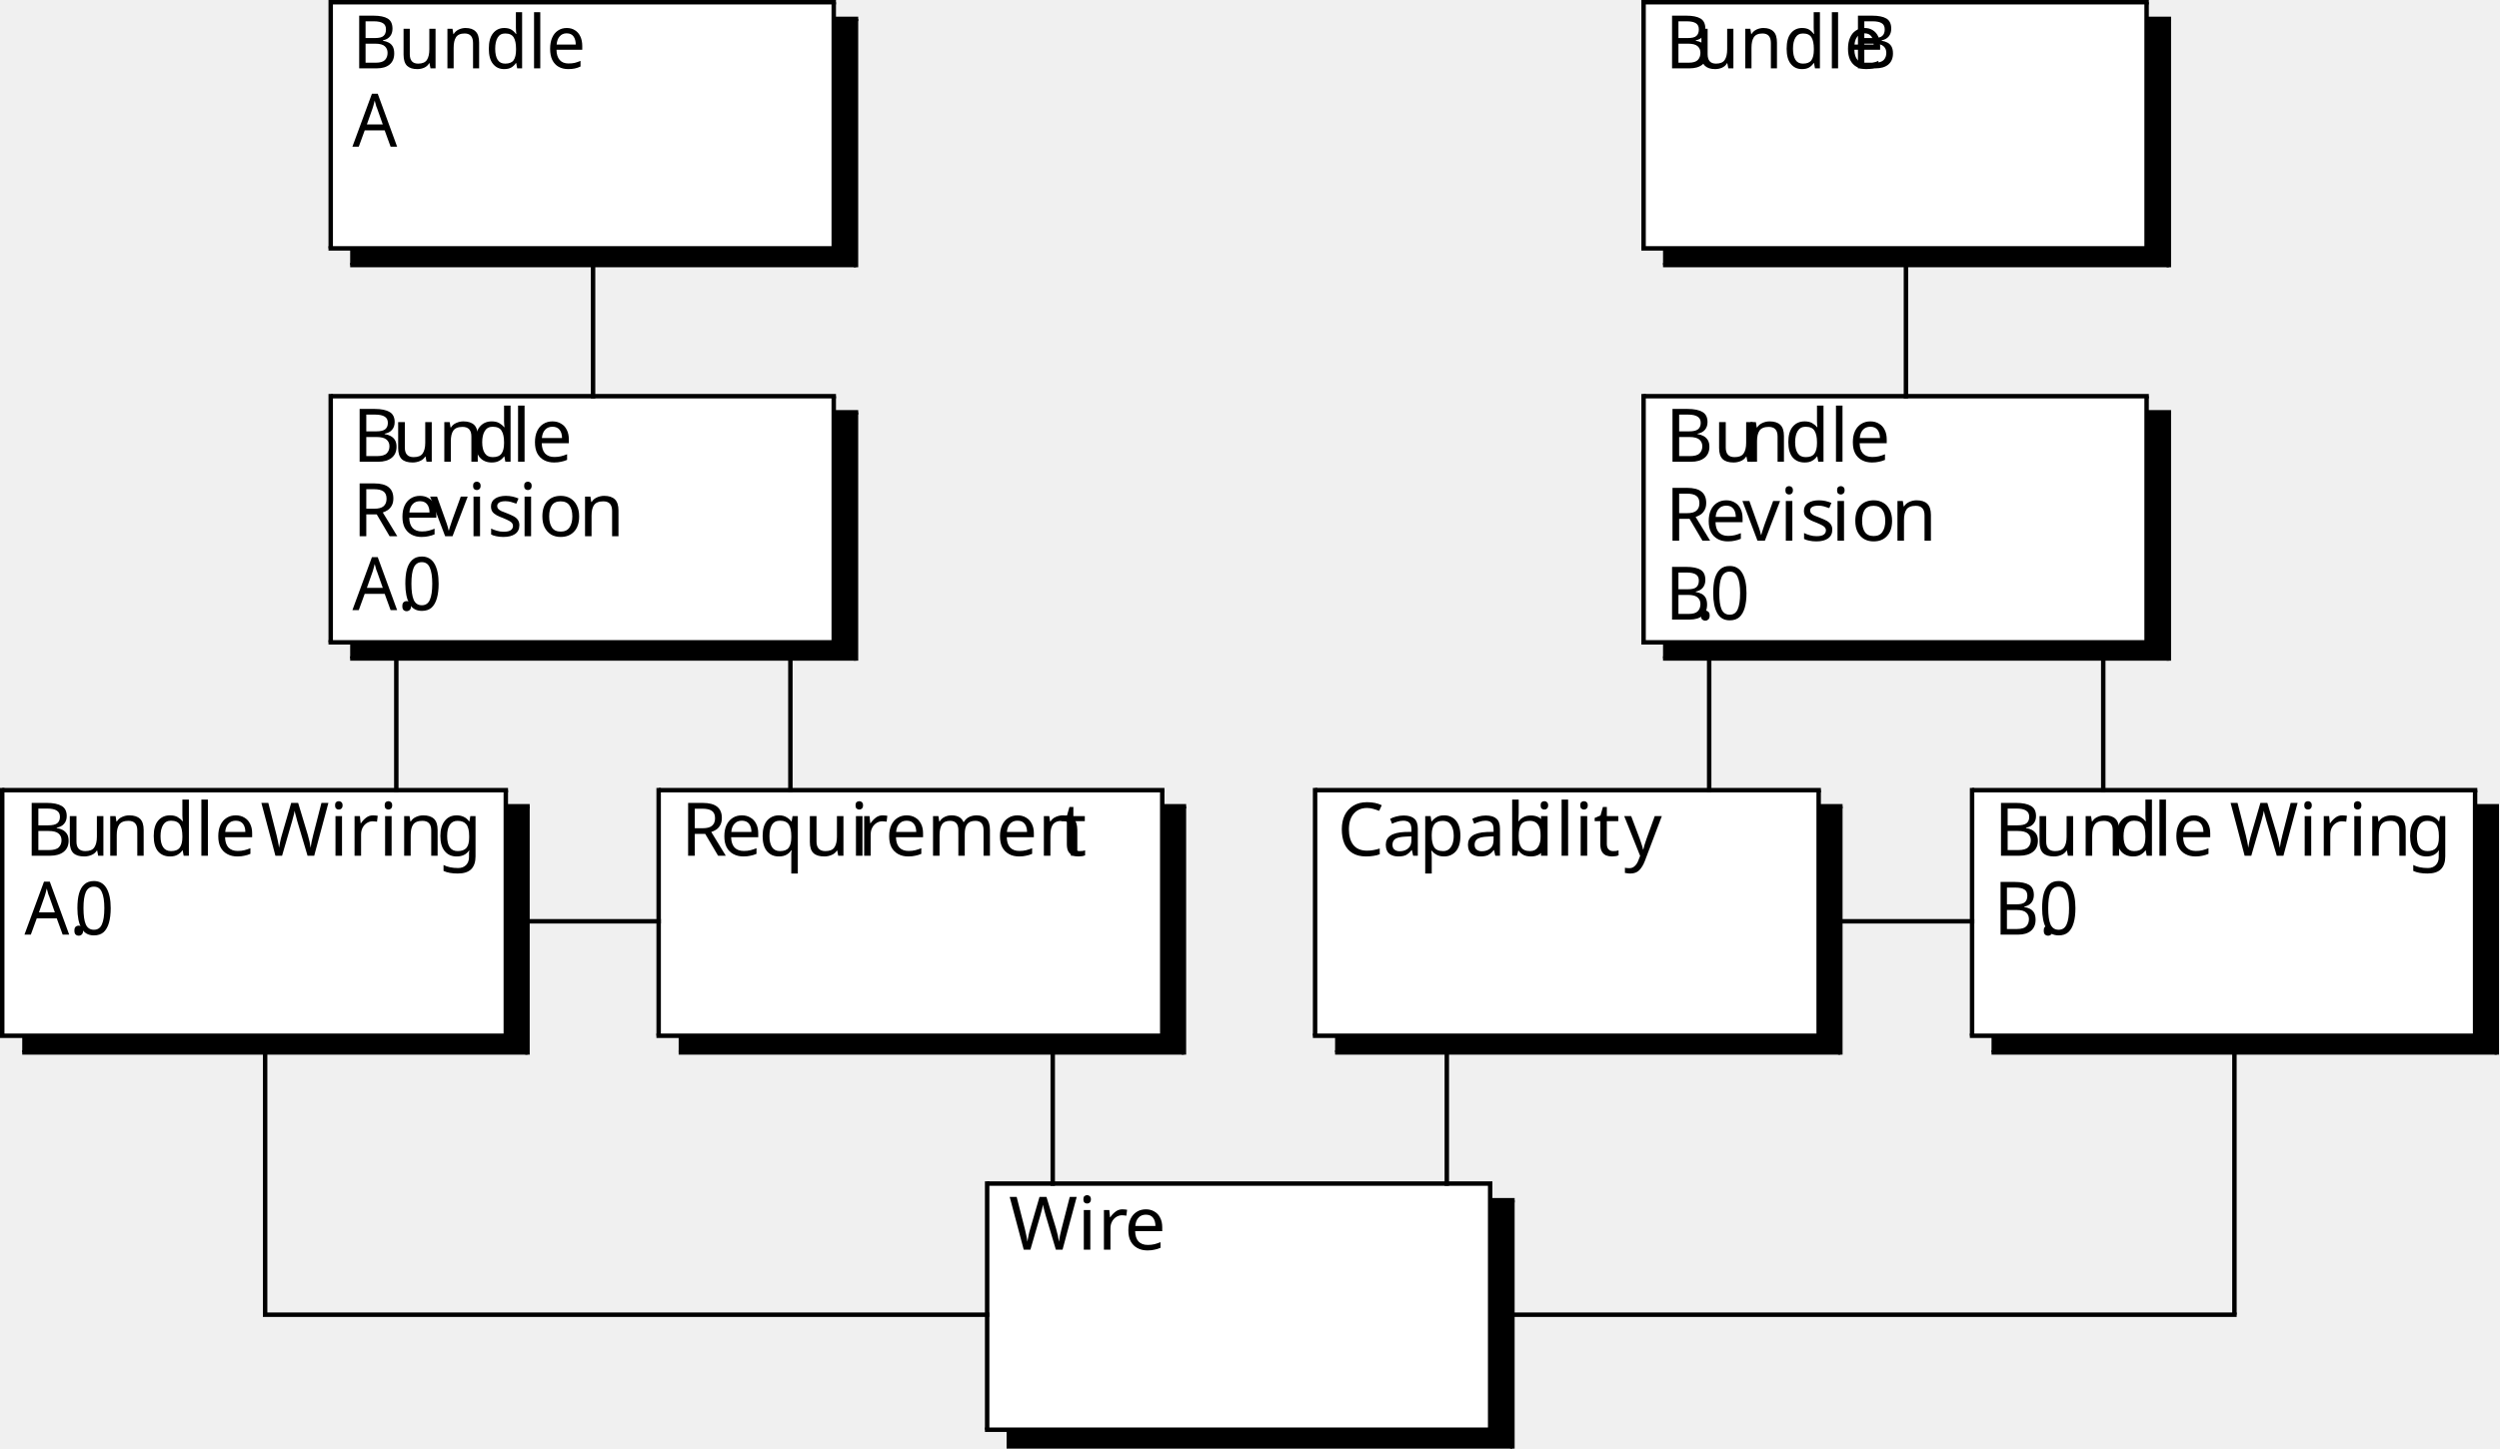
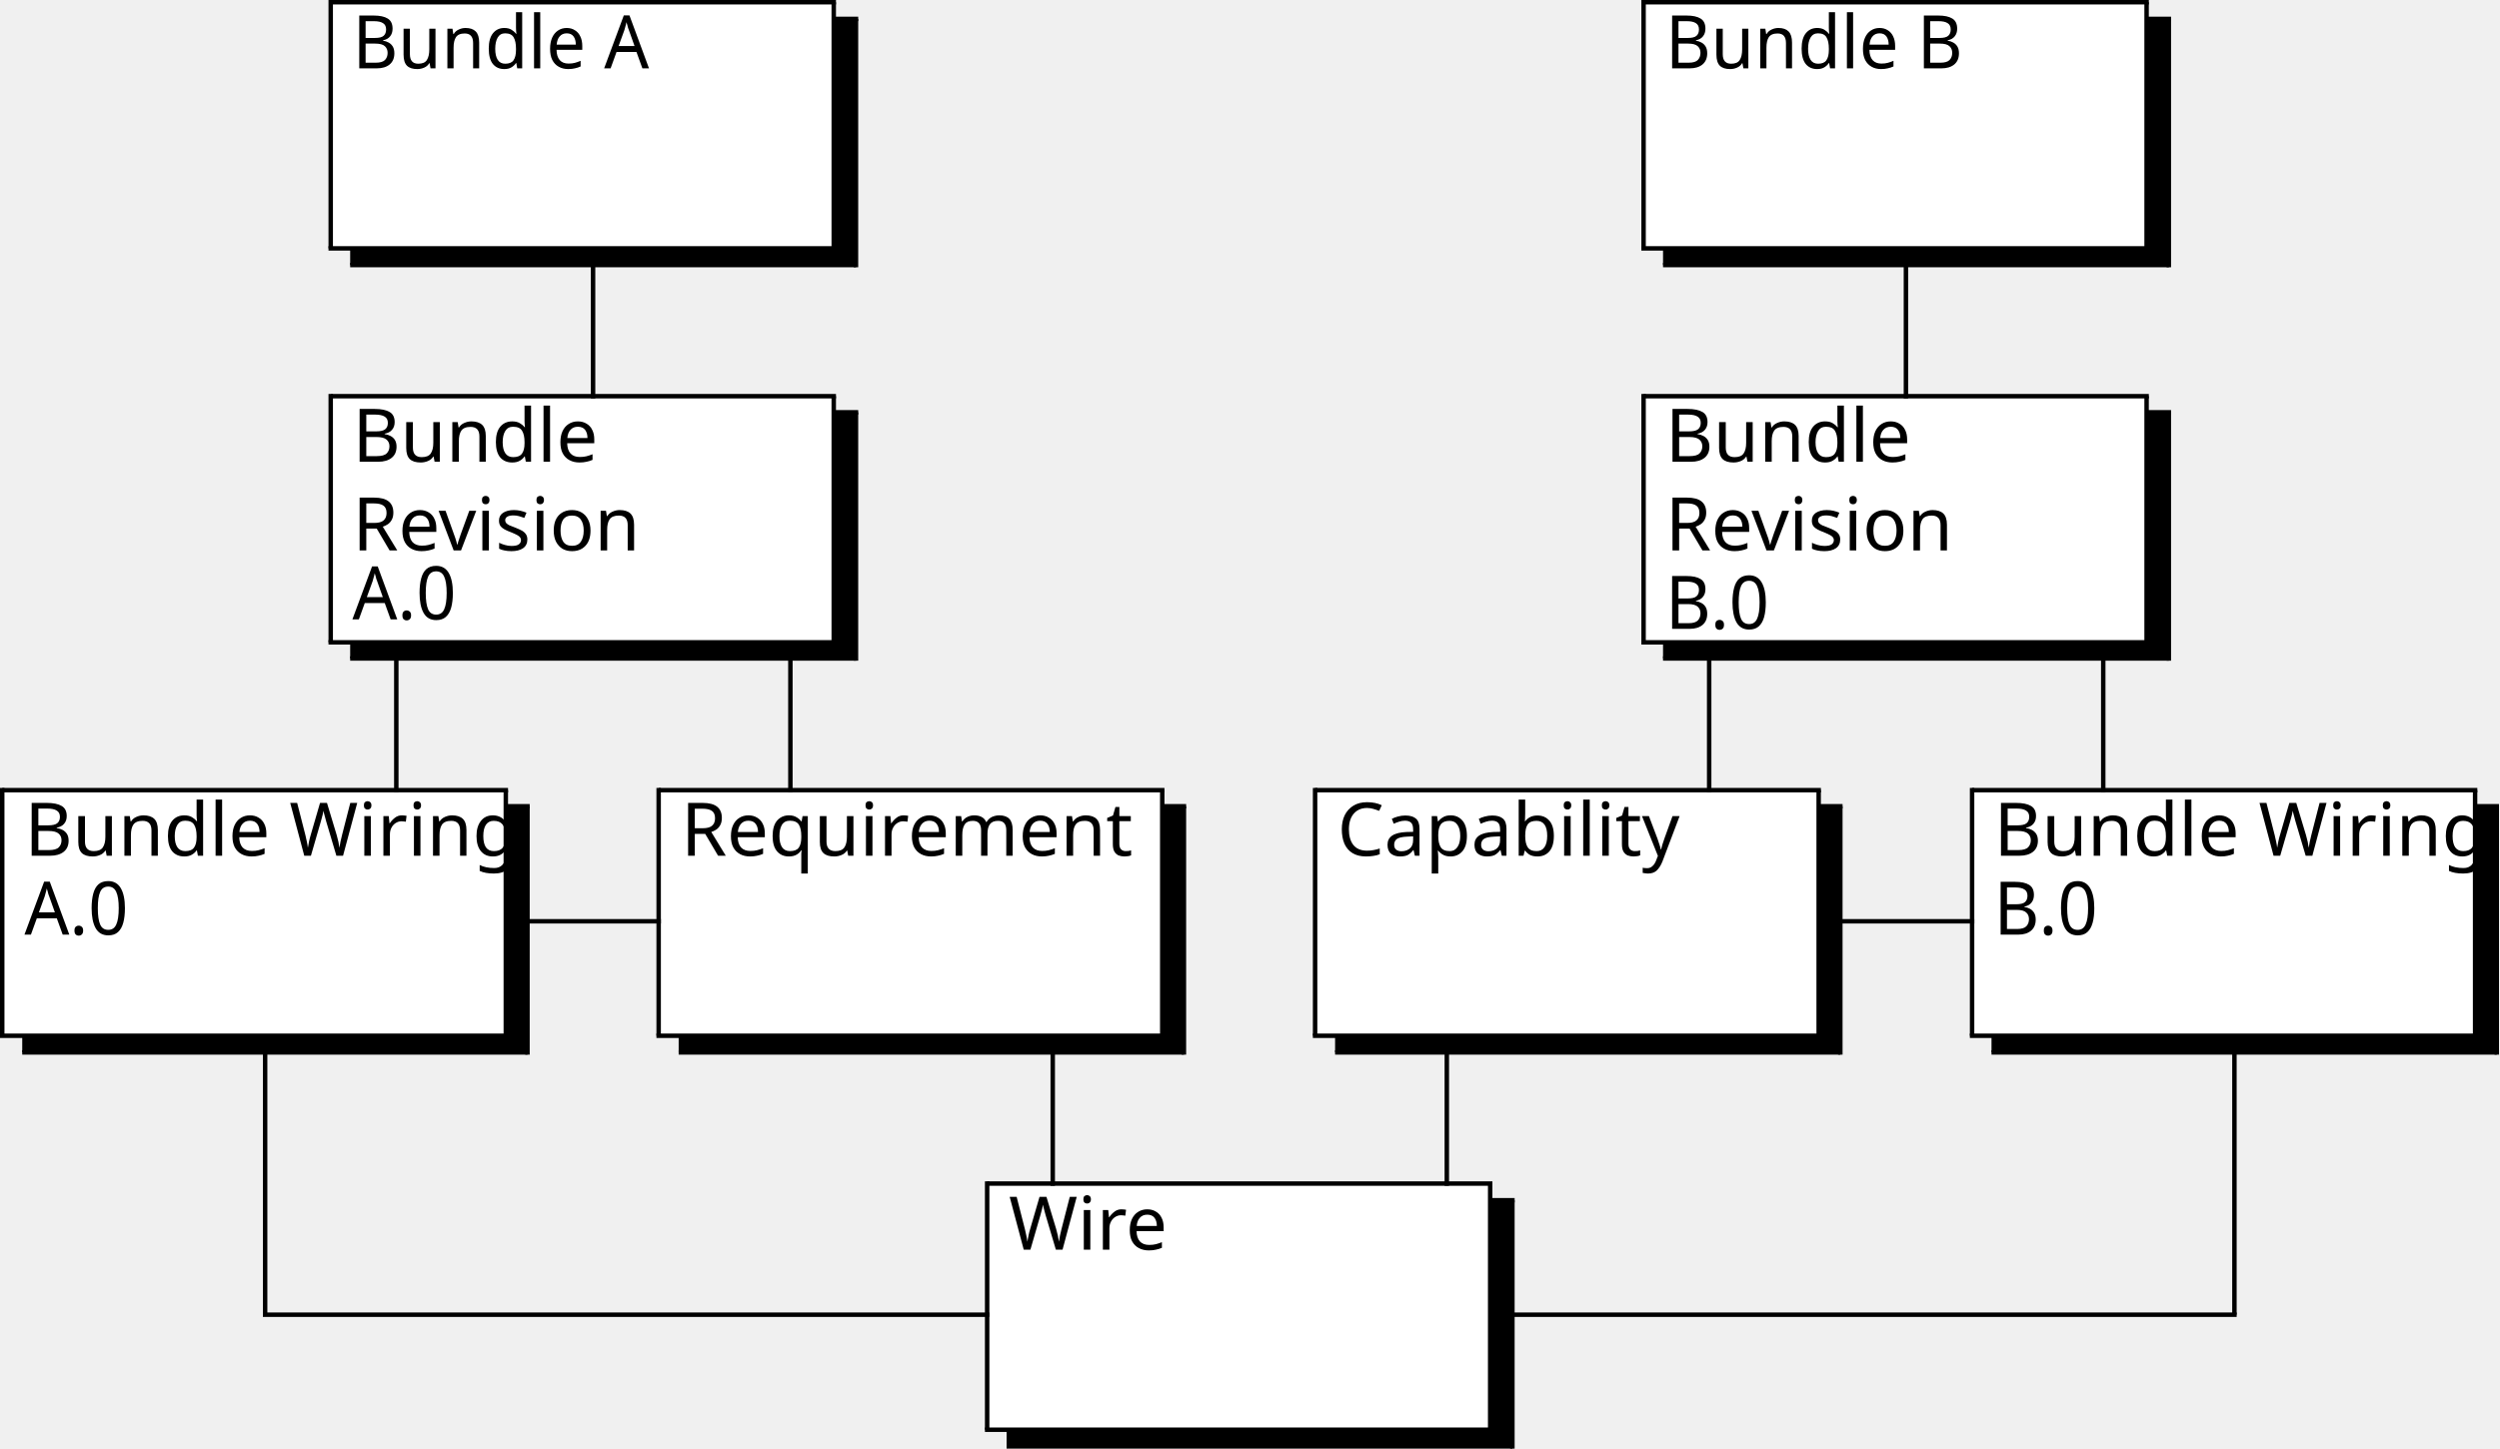
- <svg xmlns="http://www.w3.org/2000/svg" version="1.1" id="Layer_1" x="0px" y="0px" width="269.76px" height="156.42px" viewBox="0 0 269.76 156.42" style="enable-background:new 0 0 269.76 156.42;" xml:space="preserve">
+ <svg xmlns="http://www.w3.org/2000/svg" version="1.1" id="Layer_1" x="0px" y="0px" width="269.76px" height="156.42px" viewBox="0 0 269.76 156.42" enable-background="new 0 0 269.76 156.42" xml:space="preserve">
  <rect x="179.76" y="2.04" width="54.36" height="26.58" />
  <rect x="179.76" y="1.8" width="54.601" height="0.48" />
  <rect x="233.88" y="2.04" width="0.48" height="26.82" />
-   <rect x="179.521" y="28.38" width="54.6" height="0.48" />
+   <rect x="179.521" y="28.38" width="54.601" height="0.48" />
  <rect x="179.521" y="1.8" width="0.479" height="26.82" />
-   <rect x="177.42" y="0.24" style="fill:#FFFFFF;" width="54.301" height="26.58" />
+   <rect x="177.42" y="0.24" fill="#FFFFFF" width="54.302" height="26.58" />
  <rect x="177.42" width="54.54" height="0.48" />
-   <rect x="231.48" y="0.24" width="0.479" height="26.82" />
-   <rect x="177.181" y="26.58" width="54.54" height="0.48" />
+   <rect x="231.479" y="0.24" width="0.479" height="26.82" />
+   <rect x="177.181" y="26.58" width="54.541" height="0.48" />
  <rect x="177.181" width="0.479" height="26.82" />
-   <text transform="matrix(1 0 0 1.0522 179.7598 7.3799)">
-     <tspan x="0" y="0" style="font-family:'ProductusOSGiBookc'; font-size:7.584;">B</tspan>
-     <tspan x="3.307" y="0" style="font-family:'ProductusOSGiBookc'; font-size:7.584;">undle</tspan>
-     <tspan x="18.513" y="0" style="font-family:'ProductusOSGiBookc'; font-size:7.584;"> </tspan>
-     <tspan x="20.067" y="0" style="font-family:'ProductusOSGiBookc'; font-size:7.584;">B</tspan>
-   </text>
+   <text transform="matrix(0.9504 0 0 1 179.7598 7.3799)" font-family="'ProductusOSGiBookc'" font-size="7.98">Bundle B</text>
  <rect x="38.04" y="2.04" width="54.36" height="26.58" />
  <rect x="38.04" y="1.8" width="54.6" height="0.48" />
  <rect x="92.16" y="2.04" width="0.48" height="26.82" />
  <rect x="37.8" y="28.38" width="54.6" height="0.48" />
  <rect x="37.8" y="1.8" width="0.48" height="26.82" />
-   <rect x="35.7" y="0.24" style="fill:#FFFFFF;" width="54.3" height="26.58" />
+   <rect x="35.7" y="0.24" fill="#FFFFFF" width="54.3" height="26.58" />
  <rect x="35.7" width="54.54" height="0.48" />
  <rect x="89.76" y="0.24" width="0.48" height="26.82" />
  <rect x="35.46" y="26.58" width="54.54" height="0.48" />
  <rect x="35.46" width="0.48" height="26.82" />
-   <text transform="matrix(1 0 0 1.0522 38.04 7.3799)" style="font-family:'ProductusOSGiBookc'; font-size:7.584;">Bundle </text>
-   <text transform="matrix(1 0 0 1.0522 38.04 15.8403)" style="font-family:'ProductusOSGiBookc'; font-size:7.584;">A</text>
+   <text transform="matrix(0.9504 0 0 1 38.04 7.3799)" font-family="'ProductusOSGiBookc'" font-size="7.98">Bundle A</text>
  <rect x="38.04" y="44.52" width="54.36" height="26.58" />
-   <rect x="38.04" y="44.28" width="54.6" height="0.48" />
+   <rect x="38.04" y="44.28" width="54.6" height="0.479" />
  <rect x="92.16" y="44.52" width="0.48" height="26.82" />
  <rect x="37.8" y="70.86" width="54.6" height="0.48" />
  <rect x="37.8" y="44.28" width="0.48" height="26.82" />
-   <rect x="35.7" y="42.78" style="fill:#FFFFFF;" width="54.3" height="26.58" />
+   <rect x="35.7" y="42.78" fill="#FFFFFF" width="54.3" height="26.58" />
  <rect x="35.7" y="42.54" width="54.54" height="0.48" />
  <rect x="89.76" y="42.78" width="0.48" height="26.82" />
  <rect x="35.46" y="69.12" width="54.54" height="0.48" />
  <rect x="35.46" y="42.54" width="0.48" height="26.82" />
-   <text transform="matrix(1 0 0 1 38.04 49.8599)">
-     <tspan x="0" y="0" style="font-family:'ProductusSemibold'; font-size:7.98;">B</tspan>
-     <tspan x="4.317" y="0" style="font-family:'ProductusSemibold'; font-size:7.98;">un</tspan>
-     <tspan x="12.839" y="0" style="font-family:'ProductusSemibold'; font-size:7.98;">d</tspan>
-     <tspan x="17.212" y="0" style="font-family:'ProductusSemibold'; font-size:7.98;">le</tspan>
-     <tspan x="23.493" y="0" style="font-family:'ProductusSemibold'; font-size:7.98;"> </tspan>
+   <text transform="matrix(1 0 0 1 38.04 49.8604)" enable-background="new    ">
+     <tspan x="0" y="0" font-family="'ProductusSemibold'" font-size="7.98">Bundle</tspan>
+     <tspan x="0" y="9.576" font-family="'ProductusSemibold'" font-size="7.98">Revision</tspan>
  </text>
-   <text transform="matrix(1 0 0 1 38.04 57.8999)">
-     <tspan x="0" y="0" style="font-family:'ProductusSemibold'; font-size:7.98;">Re</tspan>
-     <tspan x="8.387" y="0" style="font-family:'ProductusSemibold'; font-size:7.98;">v</tspan>
-     <tspan x="12.401" y="0" style="font-family:'ProductusSemibold'; font-size:7.98;">i</tspan>
-     <tspan x="14.555" y="0" style="font-family:'ProductusSemibold'; font-size:7.98;">s</tspan>
-     <tspan x="17.915" y="0" style="font-family:'ProductusSemibold'; font-size:7.98;">i</tspan>
-     <tspan x="20.069" y="0" style="font-family:'ProductusSemibold'; font-size:7.98;">o</tspan>
-     <tspan x="24.442" y="0" style="font-family:'ProductusSemibold'; font-size:7.98;">n</tspan>
+   <text transform="matrix(0.9504 0 0 1 38.04 66.8799)" font-family="'ProductusOSGiBookc'" font-size="7.98">A.0</text>
+   <rect x="179.76" y="44.52" width="54.36" height="26.58" />
+   <rect x="179.76" y="44.28" width="54.601" height="0.479" />
+   <rect x="233.88" y="44.52" width="0.48" height="26.82" />
+   <rect x="179.521" y="70.86" width="54.601" height="0.48" />
+   <rect x="179.521" y="44.28" width="0.479" height="26.82" />
+   <rect x="177.42" y="42.78" fill="#FFFFFF" width="54.302" height="26.58" />
+   <rect x="177.42" y="42.54" width="54.54" height="0.48" />
+   <rect x="231.479" y="42.78" width="0.479" height="26.82" />
+   <rect x="177.181" y="69.12" width="54.541" height="0.48" />
+   <rect x="177.181" y="42.54" width="0.479" height="26.82" />
+   <text transform="matrix(1 0 0 1 179.7598 49.8604)" enable-background="new    ">
+     <tspan x="0" y="0" font-family="'ProductusSemibold'" font-size="7.98">Bundle</tspan>
+     <tspan x="0" y="9.576" font-family="'ProductusSemibold'" font-size="7.98">Revision</tspan>
  </text>
-   <text transform="matrix(1 0 0 1.0522 38.04 65.8799)">
-     <tspan x="0" y="0" style="font-family:'ProductusOSGiBookc'; font-size:7.584;">A.</tspan>
-     <tspan x="5.339" y="0" style="font-family:'ProductusOSGiBookc'; font-size:7.584;">0</tspan>
-   </text>
-   <rect x="179.76" y="44.52" width="54.36" height="26.58" />
-   <rect x="179.76" y="44.28" width="54.601" height="0.48" />
-   <rect x="233.88" y="44.52" width="0.48" height="26.82" />
-   <rect x="179.521" y="70.86" width="54.6" height="0.48" />
-   <rect x="179.521" y="44.28" width="0.479" height="26.82" />
-   <rect x="177.42" y="42.78" style="fill:#FFFFFF;" width="54.301" height="26.58" />
-   <rect x="177.42" y="42.54" width="54.54" height="0.48" />
-   <rect x="231.48" y="42.78" width="0.479" height="26.82" />
-   <rect x="177.181" y="69.12" width="54.54" height="0.48" />
-   <rect x="177.181" y="42.54" width="0.479" height="26.82" />
-   <text transform="matrix(1 0 0 1 179.7598 49.8599)">
-     <tspan x="0" y="0" style="font-family:'ProductusSemibold'; font-size:7.98;">Bu</tspan>
-     <tspan x="8.53" y="0" style="font-family:'ProductusSemibold'; font-size:7.98;">n</tspan>
-     <tspan x="12.848" y="0" style="font-family:'ProductusSemibold'; font-size:7.98;">dle</tspan>
-     <tspan x="23.444" y="0" style="font-family:'ProductusSemibold'; font-size:7.98;"> </tspan>
-   </text>
-   <text transform="matrix(1 0 0 1 179.7598 58.3804)">
-     <tspan x="0" y="0" style="font-family:'ProductusSemibold'; font-size:7.98;">R</tspan>
-     <tspan x="4.253" y="0" style="font-family:'ProductusSemibold'; font-size:7.98;">e</tspan>
-     <tspan x="8.331" y="0" style="font-family:'ProductusSemibold'; font-size:7.98;">v</tspan>
-     <tspan x="12.345" y="0" style="font-family:'ProductusSemibold'; font-size:7.98;">i</tspan>
-     <tspan x="14.563" y="0" style="font-family:'ProductusSemibold'; font-size:7.98;">s</tspan>
-     <tspan x="17.923" y="0" style="font-family:'ProductusSemibold'; font-size:7.98;">i</tspan>
-     <tspan x="20.077" y="0" style="font-family:'ProductusSemibold'; font-size:7.98;">o</tspan>
-     <tspan x="24.395" y="0" style="font-family:'ProductusSemibold'; font-size:7.98;">n</tspan>
-   </text>
-   <text transform="matrix(1 0 0 1.0522 179.7598 66.8999)">
-     <tspan x="0" y="0" style="font-family:'ProductusOSGiBookc'; font-size:7.584;">B</tspan>
-     <tspan x="3.307" y="0" style="font-family:'ProductusOSGiBookc'; font-size:7.584;">.</tspan>
-     <tspan x="4.801" y="0" style="font-family:'ProductusOSGiBookc'; font-size:7.584;">0</tspan>
-   </text>
+   <text transform="matrix(0.9504 0 0 1 179.7598 67.9004)" font-family="'ProductusOSGiBookc'" font-size="7.98">B.0</text>
  <rect x="2.64" y="87.06" width="54.3" height="26.58" />
-   <rect x="2.64" y="86.82" width="54.54" height="0.48" />
+   <rect x="2.64" y="86.819" width="54.54" height="0.48" />
  <rect x="56.7" y="87.06" width="0.48" height="26.82" />
-   <rect x="2.4" y="113.4" width="54.54" height="0.48" />
-   <rect x="2.4" y="86.82" width="0.48" height="26.82" />
-   <rect x="0.24" y="85.32" style="fill:#FFFFFF;" width="54.36" height="26.52" />
-   <rect x="0.24" y="85.08" width="54.6" height="0.48" />
-   <rect x="54.36" y="85.32" width="0.48" height="26.76" />
-   <rect y="111.6" width="54.6" height="0.48" />
+   <rect x="2.4" y="113.399" width="54.54" height="0.48" />
+   <rect x="2.4" y="86.819" width="0.48" height="26.82" />
+   <rect x="0.24" y="85.319" fill="#FFFFFF" width="54.36" height="26.521" />
+   <rect x="0.24" y="85.08" width="54.6" height="0.479" />
+   <rect x="54.36" y="85.319" width="0.48" height="26.761" />
+   <rect y="111.601" width="54.6" height="0.479" />
  <rect y="85.08" width="0.48" height="26.76" />
-   <text transform="matrix(1 0 0 1 2.6401 92.3999)">
-     <tspan x="0" y="0" style="font-family:'ProductusSemibold'; font-size:7.98;">B</tspan>
-     <tspan x="4.269" y="0" style="font-family:'ProductusSemibold'; font-size:7.98;">u</tspan>
-     <tspan x="8.586" y="0" style="font-family:'ProductusSemibold'; font-size:7.98;">ndle</tspan>
-     <tspan x="23.445" y="0" style="font-family:'ProductusSemibold'; font-size:7.98;"> </tspan>
-     <tspan x="25.479" y="0" style="font-family:'ProductusSemibold'; font-size:7.98;">Wirin</tspan>
-     <tspan x="44.456" y="0" style="font-family:'ProductusSemibold'; font-size:7.98;">g</tspan>
-   </text>
-   <text transform="matrix(1 0 0 1.0522 2.6401 100.9199)">
-     <tspan x="0" y="0" style="font-family:'ProductusOSGiBookc'; font-size:7.584;">A.</tspan>
-     <tspan x="5.339" y="0" style="font-family:'ProductusOSGiBookc'; font-size:7.584;">0</tspan>
-   </text>
-   <rect x="215.221" y="87.06" width="54.3" height="26.58" />
-   <rect x="215.221" y="86.82" width="54.539" height="0.48" />
+   <text transform="matrix(1 0 0 1 2.6401 92.4004)" font-family="'ProductusSemibold'" font-size="7.98">Bundle Wiring</text>
+   <text transform="matrix(0.9504 0 0 1 2.6401 100.9199)" font-family="'ProductusOSGiBookc'" font-size="7.98">A.0</text>
+   <rect x="215.222" y="87.06" width="54.299" height="26.58" />
+   <rect x="215.222" y="86.819" width="54.538" height="0.48" />
  <rect x="269.28" y="87.06" width="0.479" height="26.82" />
-   <rect x="214.98" y="113.4" width="54.54" height="0.48" />
-   <rect x="214.98" y="86.82" width="0.479" height="26.82" />
-   <rect x="212.88" y="85.32" style="fill:#FFFFFF;" width="54.301" height="26.52" />
-   <rect x="212.88" y="85.08" width="54.54" height="0.48" />
-   <rect x="266.94" y="85.32" width="0.479" height="26.76" />
-   <rect x="212.641" y="111.6" width="54.54" height="0.48" />
-   <rect x="212.641" y="85.08" width="0.479" height="26.76" />
-   <text transform="matrix(1 0 0 1 215.2207 92.3999)">
-     <tspan x="0" y="0" style="font-family:'ProductusSemibold'; font-size:7.98;">B</tspan>
-     <tspan x="4.317" y="0" style="font-family:'ProductusSemibold'; font-size:7.98;">un</tspan>
-     <tspan x="12.84" y="0" style="font-family:'ProductusSemibold'; font-size:7.98;">d</tspan>
-     <tspan x="17.213" y="0" style="font-family:'ProductusSemibold'; font-size:7.98;">le</tspan>
-     <tspan x="23.492" y="0" style="font-family:'ProductusSemibold'; font-size:7.98;"> </tspan>
-     <tspan x="25.472" y="0" style="font-family:'ProductusSemibold'; font-size:7.98;">Wiri</tspan>
-     <tspan x="40.187" y="0" style="font-family:'ProductusSemibold'; font-size:7.98;">n</tspan>
-     <tspan x="44.503" y="0" style="font-family:'ProductusSemibold'; font-size:7.98;">g</tspan>
-   </text>
-   <text transform="matrix(1 0 0 1.0522 215.2207 100.9199)">
-     <tspan x="0" y="0" style="font-family:'ProductusOSGiBookc'; font-size:7.584;">B.</tspan>
-     <tspan x="4.846" y="0" style="font-family:'ProductusOSGiBookc'; font-size:7.584;">0</tspan>
-   </text>
-   <rect x="108.9" y="129.6" width="54.359" height="26.58" />
-   <rect x="108.9" y="129.36" width="54.6" height="0.48" />
-   <rect x="163.021" y="129.6" width="0.479" height="26.82" />
-   <rect x="108.66" y="155.94" width="54.6" height="0.48" />
+   <rect x="214.979" y="113.399" width="54.541" height="0.48" />
+   <rect x="214.979" y="86.819" width="0.479" height="26.82" />
+   <rect x="212.88" y="85.319" fill="#FFFFFF" width="54.301" height="26.521" />
+   <rect x="212.88" y="85.08" width="54.54" height="0.479" />
+   <rect x="266.94" y="85.319" width="0.479" height="26.761" />
+   <rect x="212.642" y="111.601" width="54.539" height="0.479" />
+   <rect x="212.642" y="85.08" width="0.479" height="26.76" />
+   <text transform="matrix(1 0 0 1 215.2207 92.4004)" font-family="'ProductusSemibold'" font-size="7.98">Bundle Wiring</text>
+   <text transform="matrix(0.9504 0 0 1 215.2207 100.9199)" font-family="'ProductusOSGiBookc'" font-size="7.98">B.0</text>
+   <rect x="108.9" y="129.601" width="54.359" height="26.58" />
+   <rect x="108.9" y="129.36" width="54.6" height="0.479" />
+   <rect x="163.021" y="129.601" width="0.479" height="26.819" />
+   <rect x="108.66" y="155.94" width="54.6" height="0.479" />
  <rect x="108.66" y="129.36" width="0.48" height="26.82" />
-   <rect x="106.56" y="127.8" style="fill:#FFFFFF;" width="54.3" height="26.58" />
+   <rect x="106.56" y="127.8" fill="#FFFFFF" width="54.3" height="26.58" />
  <rect x="106.56" y="127.56" width="54.541" height="0.48" />
  <rect x="160.62" y="127.8" width="0.48" height="26.82" />
-   <rect x="106.32" y="154.14" width="54.54" height="0.48" />
+   <rect x="106.32" y="154.14" width="54.541" height="0.48" />
  <rect x="106.32" y="127.56" width="0.48" height="26.82" />
-   <text transform="matrix(1 0 0 1 108.9004 134.9399)">
-     <tspan x="0" y="0" style="font-family:'ProductusSemibold'; font-size:7.98;">Wi</tspan>
-     <tspan x="9.592" y="0" style="font-family:'ProductusSemibold'; font-size:7.98;">r</tspan>
-     <tspan x="12.465" y="0" style="font-family:'ProductusSemibold'; font-size:7.98;">e</tspan>
-   </text>
+   <text transform="matrix(1 0 0 1 108.9004 134.9395)" font-family="'ProductusSemibold'" font-size="7.98">Wire</text>
  <rect x="73.5" y="87.06" width="54.3" height="26.58" />
-   <rect x="73.5" y="86.82" width="54.54" height="0.48" />
+   <rect x="73.5" y="86.819" width="54.54" height="0.48" />
  <rect x="127.561" y="87.06" width="0.479" height="26.82" />
-   <rect x="73.26" y="113.4" width="54.54" height="0.48" />
-   <rect x="73.26" y="86.82" width="0.48" height="26.82" />
-   <rect x="71.1" y="85.32" style="fill:#FFFFFF;" width="54.36" height="26.52" />
-   <rect x="71.1" y="85.08" width="54.6" height="0.48" />
-   <rect x="125.221" y="85.32" width="0.479" height="26.76" />
-   <rect x="70.86" y="111.6" width="54.6" height="0.48" />
+   <rect x="73.26" y="113.399" width="54.54" height="0.48" />
+   <rect x="73.26" y="86.819" width="0.48" height="26.82" />
+   <rect x="71.1" y="85.319" fill="#FFFFFF" width="54.36" height="26.521" />
+   <rect x="71.1" y="85.08" width="54.6" height="0.479" />
+   <rect x="125.221" y="85.319" width="0.479" height="26.761" />
+   <rect x="70.86" y="111.601" width="54.6" height="0.479" />
  <rect x="70.86" y="85.08" width="0.48" height="26.76" />
-   <text transform="matrix(1 0 0 1 73.5 92.3999)">
-     <tspan x="0" y="0" style="font-family:'ProductusSemibold'; font-size:7.98;">R</tspan>
-     <tspan x="4.253" y="0" style="font-family:'ProductusSemibold'; font-size:7.98;">e</tspan>
-     <tspan x="8.387" y="0" style="font-family:'ProductusSemibold'; font-size:7.98;">qui</tspan>
-     <tspan x="19.112" y="0" style="font-family:'ProductusSemibold'; font-size:7.98;">r</tspan>
-     <tspan x="22.048" y="0" style="font-family:'ProductusSemibold'; font-size:7.98;">emen</tspan>
-     <tspan x="40.929" y="0" style="font-family:'ProductusSemibold'; font-size:7.98;">t</tspan>
-   </text>
+   <text transform="matrix(1 0 0 1 73.5 92.4004)" font-family="'ProductusSemibold'" font-size="7.98">Requirement</text>
  <rect x="144.36" y="87.06" width="54.3" height="26.58" />
-   <rect x="144.36" y="86.82" width="54.54" height="0.48" />
-   <rect x="198.42" y="87.06" width="0.48" height="26.82" />
-   <rect x="144.12" y="113.4" width="54.54" height="0.48" />
-   <rect x="144.12" y="86.82" width="0.48" height="26.82" />
-   <rect x="141.96" y="85.32" style="fill:#FFFFFF;" width="54.36" height="26.52" />
-   <rect x="141.96" y="85.08" width="54.601" height="0.48" />
-   <rect x="196.08" y="85.32" width="0.48" height="26.76" />
-   <rect x="141.721" y="111.6" width="54.6" height="0.48" />
-   <rect x="141.721" y="85.08" width="0.479" height="26.76" />
-   <text transform="matrix(1 0 0 1 144.3604 92.3999)">
-     <tspan x="0" y="0" style="font-family:'ProductusSemibold'; font-size:7.98;">C</tspan>
-     <tspan x="4.859" y="0" style="font-family:'ProductusSemibold'; font-size:7.98;">a</tspan>
-     <tspan x="8.817" y="0" style="font-family:'ProductusSemibold'; font-size:7.98;">pab</tspan>
-     <tspan x="21.322" y="0" style="font-family:'ProductusSemibold'; font-size:7.98;">i</tspan>
-     <tspan x="23.541" y="0" style="font-family:'ProductusSemibold'; font-size:7.98;">lit</tspan>
-     <tspan x="30.954" y="0" style="font-family:'ProductusSemibold'; font-size:7.98;">y</tspan>
-   </text>
+   <rect x="144.36" y="86.819" width="54.539" height="0.48" />
+   <rect x="198.42" y="87.06" width="0.479" height="26.82" />
+   <rect x="144.12" y="113.399" width="54.54" height="0.48" />
+   <rect x="144.12" y="86.819" width="0.48" height="26.82" />
+   <rect x="141.96" y="85.319" fill="#FFFFFF" width="54.359" height="26.521" />
+   <rect x="141.96" y="85.08" width="54.602" height="0.479" />
+   <rect x="196.08" y="85.319" width="0.479" height="26.761" />
+   <rect x="141.722" y="111.601" width="54.6" height="0.479" />
+   <rect x="141.722" y="85.08" width="0.479" height="26.76" />
+   <text transform="matrix(1 0 0 1 144.3604 92.4004)" font-family="'ProductusSemibold'" font-size="7.98">Capability</text>
  <rect x="63.78" y="28.38" width="0.48" height="0.24" />
  <rect x="63.78" y="28.62" width="0.48" height="14.4" />
-   <rect x="205.5" y="28.38" width="0.48" height="0.24" />
-   <rect x="205.5" y="28.62" width="0.48" height="14.4" />
+   <rect x="205.5" y="28.38" width="0.479" height="0.24" />
+   <rect x="205.5" y="28.62" width="0.479" height="14.4" />
  <rect x="184.26" y="70.86" width="0.48" height="0.24" />
-   <rect x="184.26" y="71.1" width="0.48" height="14.46" />
+   <rect x="184.26" y="71.1" width="0.48" height="14.459" />
  <rect x="226.8" y="70.86" width="0.48" height="0.24" />
-   <rect x="226.8" y="71.1" width="0.48" height="14.46" />
+   <rect x="226.8" y="71.1" width="0.48" height="14.459" />
  <rect x="42.54" y="70.86" width="0.48" height="0.24" />
-   <rect x="42.54" y="71.1" width="0.48" height="14.46" />
+   <rect x="42.54" y="71.1" width="0.48" height="14.459" />
  <rect x="85.08" y="70.86" width="0.48" height="0.24" />
-   <rect x="85.08" y="71.1" width="0.48" height="14.46" />
-   <rect x="155.94" y="113.4" width="0.479" height="0.24" />
+   <rect x="85.08" y="71.1" width="0.48" height="14.459" />
+   <rect x="155.94" y="113.399" width="0.479" height="0.24" />
  <rect x="155.94" y="113.64" width="0.479" height="14.4" />
-   <rect x="113.4" y="113.4" width="0.48" height="0.24" />
+   <rect x="113.4" y="113.399" width="0.48" height="0.24" />
  <rect x="113.4" y="113.64" width="0.48" height="14.4" />
  <rect x="163.021" y="141.72" width="78.42" height="0.48" />
-   <rect x="240.96" y="113.4" width="0.48" height="28.56" />
+   <rect x="240.96" y="113.399" width="0.48" height="28.561" />
  <rect x="28.38" y="141.72" width="78.42" height="0.48" />
-   <rect x="28.38" y="113.4" width="0.48" height="28.56" />
-   <rect x="212.88" y="99.24" width="0.24" height="0.48" />
-   <rect x="198.42" y="99.24" width="14.46" height="0.48" />
-   <rect x="71.1" y="99.24" width="0.24" height="0.48" />
-   <rect x="56.7" y="99.24" width="14.4" height="0.48" />
+   <rect x="28.38" y="113.399" width="0.48" height="28.561" />
+   <rect x="212.88" y="99.24" width="0.24" height="0.479" />
+   <rect x="198.42" y="99.24" width="14.46" height="0.479" />
+   <rect x="71.1" y="99.24" width="0.24" height="0.479" />
+   <rect x="56.7" y="99.24" width="14.4" height="0.479" />
</svg>
